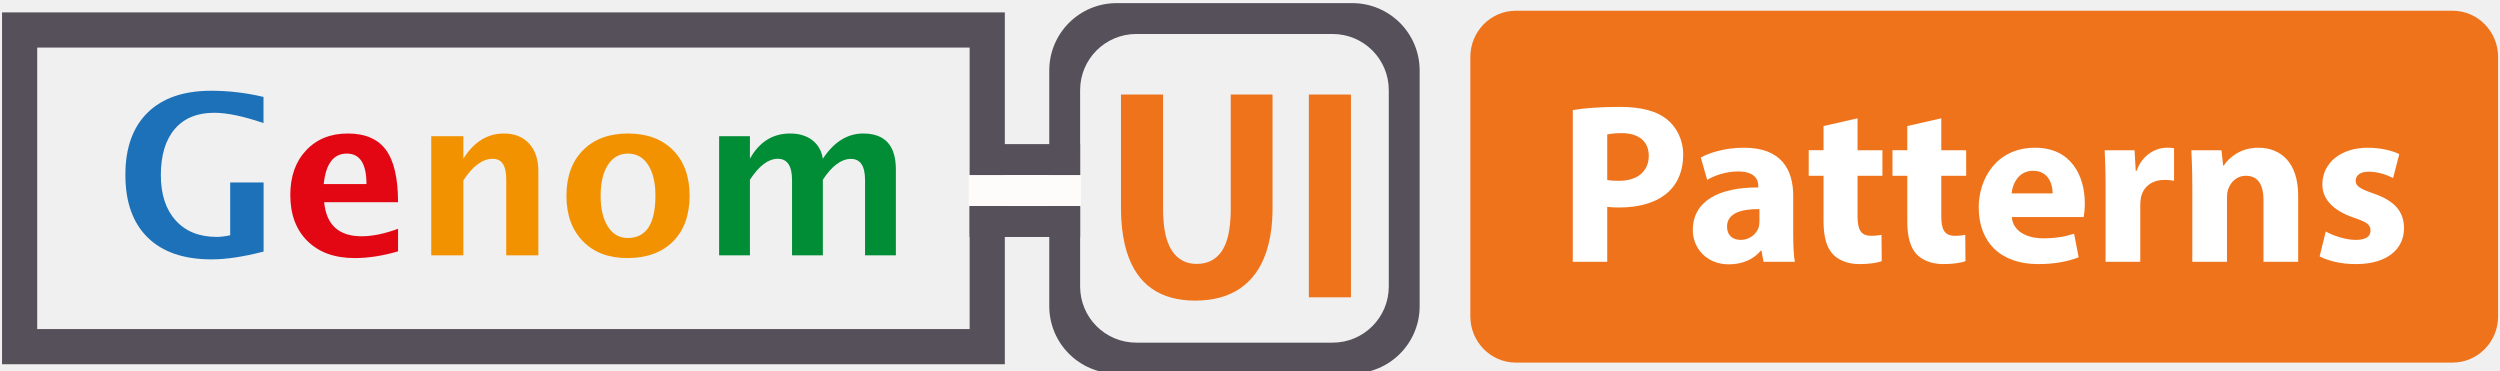
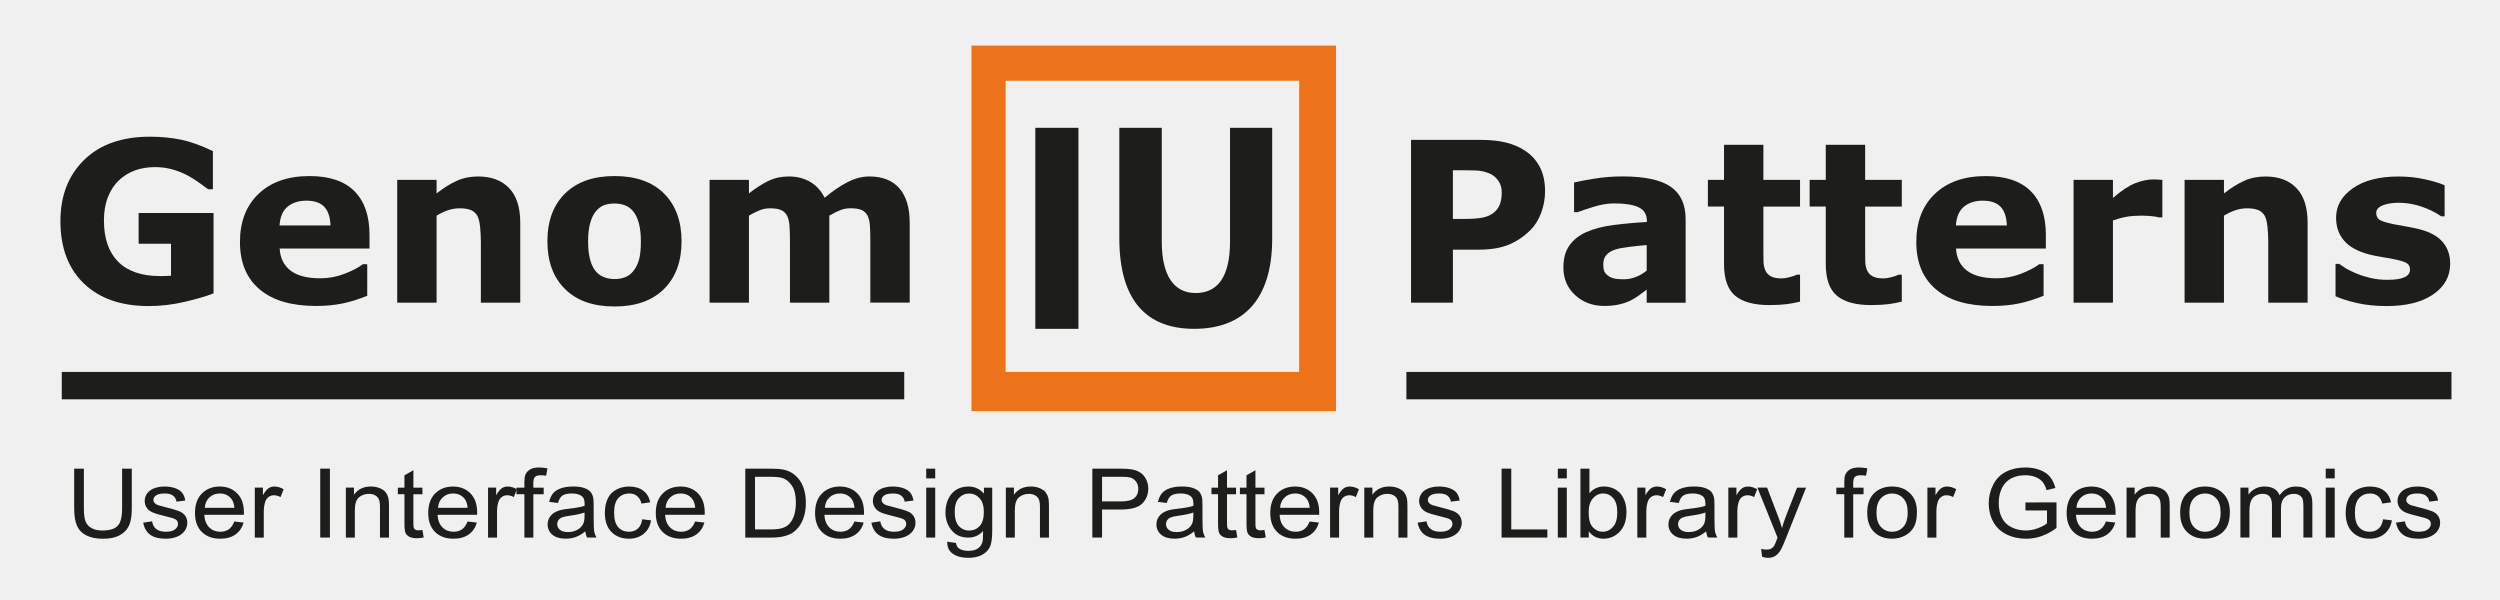
- <svg xmlns="http://www.w3.org/2000/svg" version="1.1" id="Capa_1" x="0px" y="0px" width="270px" height="40px" viewBox="0 0 270 40" enable-background="new 0 0 270 40" xml:space="preserve">
+ <svg xmlns="http://www.w3.org/2000/svg" version="1.1" id="Capa_1" x="0px" y="0px" width="171px" height="41px" viewBox="0 0 171 41" enable-background="new 0 0 171 41" xml:space="preserve">
  <g>
-     <path fill="#EE731B" d="M269.796,34.159c0,2.761-2.2,5-4.914,5H163.71c-2.714,0-4.914-2.239-4.914-5v-28c0-2.761,2.2-5,4.914-5   h101.171c2.714,0,4.914,2.239,4.914,5V34.159z" />
-     <path fill="#1D71B8" d="M28.47,27.168c-2.172,0.563-4.047,0.844-5.625,0.844c-2.992,0-5.291-0.787-6.896-2.361   s-2.408-3.83-2.408-6.768c0-2.914,0.803-5.156,2.408-6.727s3.893-2.355,6.861-2.355c1.898,0,3.781,0.223,5.648,0.668v2.824   c-2.164-0.742-3.941-1.113-5.332-1.113c-1.836,0-3.254,0.586-4.254,1.758s-1.5,2.832-1.5,4.98c0,2.078,0.535,3.709,1.605,4.893   s2.547,1.775,4.43,1.775c0.414,0,0.898-0.059,1.453-0.176v-5.707h3.609V27.168z" />
-     <path fill="#E30613" d="M42.989,27.145c-1.648,0.484-3.211,0.727-4.688,0.727c-2.148,0-3.844-0.609-5.086-1.828   s-1.863-2.883-1.863-4.992c0-1.992,0.568-3.596,1.705-4.811s2.639-1.822,4.506-1.822c1.883,0,3.258,0.594,4.125,1.781   s1.301,3.066,1.301,5.637h-7.98c0.234,2.453,1.582,3.68,4.043,3.68c1.164,0,2.477-0.27,3.938-0.809V27.145z M34.962,19.879h4.617   c0-2.195-0.707-3.293-2.121-3.293C36.02,16.586,35.188,17.684,34.962,19.879z" />
-     <path fill="#F39200" d="M46.575,27.578V14.711h3.469v2.426c1.133-1.813,2.594-2.719,4.383-2.719c1.148,0,2.055,0.363,2.719,1.09   s0.996,1.719,0.996,2.977v9.094h-3.469V19.34c0-1.461-0.484-2.191-1.453-2.191c-1.102,0-2.16,0.777-3.176,2.332v8.098H46.575z" />
-     <path fill="#F39200" d="M67.739,27.871c-2.008,0-3.604-0.607-4.787-1.822s-1.775-2.85-1.775-4.904c0-2.078,0.596-3.719,1.787-4.922   s2.811-1.805,4.857-1.805c2.055,0,3.678,0.602,4.869,1.805s1.787,2.836,1.787,4.898c0,2.109-0.598,3.762-1.793,4.957   S69.841,27.871,67.739,27.871z M67.798,25.703c1.992,0,2.988-1.527,2.988-4.582c0-1.398-0.264-2.504-0.791-3.316   s-1.252-1.219-2.174-1.219c-0.914,0-1.635,0.406-2.162,1.219s-0.791,1.926-0.791,3.34c0,1.398,0.262,2.508,0.785,3.328   S66.891,25.703,67.798,25.703z" />
-     <path fill="#008D36" d="M77.665,27.578V14.711h3.328v2.426c1.016-1.813,2.461-2.719,4.336-2.719c0.969,0,1.766,0.238,2.391,0.715   s1.008,1.145,1.148,2.004c1.203-1.813,2.656-2.719,4.359-2.719c2.352,0,3.527,1.297,3.527,3.891v9.27h-3.328v-8.133   c0-1.523-0.508-2.285-1.523-2.285c-1.039,0-2.051,0.75-3.035,2.25v8.168H85.54v-8.133c0-1.531-0.512-2.297-1.535-2.297   s-2.027,0.754-3.012,2.262v8.168H77.665z" />
-     <g>
-       <path fill="#FFFFFF" d="M169.86,11.889c1.158-0.196,2.784-0.345,5.076-0.345c2.316,0,3.967,0.443,5.076,1.331    c1.06,0.838,1.774,2.218,1.774,3.844c0,1.627-0.542,3.007-1.528,3.943c-1.281,1.207-3.179,1.749-5.396,1.749    c-0.492,0-0.937-0.024-1.281-0.073v5.938h-3.721V11.889z M173.581,19.43c0.32,0.074,0.715,0.099,1.257,0.099    c1.996,0,3.229-1.011,3.229-2.711c0-1.527-1.06-2.439-2.933-2.439c-0.764,0-1.281,0.074-1.553,0.147V19.43z" />
-       <path fill="#FFFFFF" d="M190.462,28.276l-0.222-1.207h-0.073c-0.789,0.961-2.021,1.479-3.45,1.479    c-2.439,0-3.894-1.774-3.894-3.697c0-3.129,2.81-4.632,7.072-4.607V20.07c0-0.641-0.345-1.553-2.193-1.553    c-1.232,0-2.538,0.419-3.326,0.912l-0.69-2.415c0.838-0.468,2.489-1.06,4.683-1.06c4.017,0,5.298,2.366,5.298,5.2v4.188    c0,1.158,0.049,2.268,0.173,2.933H190.462z M190.019,22.584c-1.972-0.024-3.499,0.443-3.499,1.897    c0,0.961,0.641,1.429,1.479,1.429c0.937,0,1.7-0.615,1.947-1.38c0.049-0.196,0.073-0.419,0.073-0.641V22.584z" />
-       <path fill="#FFFFFF" d="M200.615,12.776v3.45h2.687v2.76h-2.687v4.361c0,1.454,0.345,2.119,1.479,2.119    c0.469,0,0.838-0.049,1.109-0.099l0.024,2.834c-0.493,0.197-1.38,0.32-2.439,0.32c-1.208,0-2.218-0.419-2.81-1.034    c-0.689-0.715-1.035-1.873-1.035-3.573v-4.929h-1.602v-2.76h1.602v-2.612L200.615,12.776z" />
-       <path fill="#FFFFFF" d="M209.659,12.776v3.45h2.687v2.76h-2.687v4.361c0,1.454,0.345,2.119,1.479,2.119    c0.469,0,0.838-0.049,1.109-0.099l0.024,2.834c-0.493,0.197-1.38,0.32-2.439,0.32c-1.208,0-2.218-0.419-2.81-1.034    c-0.69-0.715-1.035-1.873-1.035-3.573v-4.929h-1.602v-2.76h1.602v-2.612L209.659,12.776z" />
-       <path fill="#FFFFFF" d="M217.275,23.446c0.123,1.553,1.65,2.292,3.4,2.292c1.281,0,2.316-0.173,3.327-0.493l0.492,2.538    c-1.231,0.493-2.735,0.739-4.361,0.739c-4.091,0-6.432-2.365-6.432-6.136c0-3.056,1.897-6.432,6.087-6.432    c3.894,0,5.372,3.031,5.372,6.013c0,0.641-0.074,1.208-0.123,1.479H217.275z M221.687,20.884c0-0.912-0.395-2.439-2.119-2.439    c-1.577,0-2.219,1.429-2.317,2.439H221.687z" />
-       <path fill="#FFFFFF" d="M227.403,20.193c0-1.774-0.049-2.933-0.099-3.967h3.229l0.123,2.218h0.099    c0.616-1.75,2.095-2.489,3.253-2.489c0.345,0,0.518,0,0.789,0.05v3.523c-0.271-0.049-0.592-0.099-1.011-0.099    c-1.38,0-2.316,0.739-2.563,1.897c-0.05,0.246-0.074,0.542-0.074,0.838v6.111h-3.746V20.193z" />
-       <path fill="#FFFFFF" d="M236.768,20.07c0-1.503-0.049-2.784-0.099-3.844h3.253l0.173,1.65h0.074    c0.492-0.764,1.725-1.922,3.721-1.922c2.464,0,4.313,1.627,4.313,5.175v7.146h-3.746v-6.678c0-1.553-0.542-2.612-1.897-2.612    c-1.034,0-1.65,0.715-1.897,1.404c-0.099,0.222-0.147,0.592-0.147,0.937v6.949h-3.746V20.07z" />
-       <path fill="#FFFFFF" d="M251.185,24.999c0.69,0.419,2.119,0.911,3.229,0.911c1.134,0,1.602-0.394,1.602-1.01    s-0.37-0.912-1.774-1.38c-2.489-0.838-3.45-2.193-3.425-3.622c0-2.243,1.922-3.943,4.903-3.943c1.405,0,2.662,0.32,3.401,0.69    l-0.666,2.587c-0.542-0.296-1.577-0.689-2.612-0.689c-0.911,0-1.429,0.369-1.429,0.985c0,0.566,0.468,0.862,1.946,1.38    c2.292,0.789,3.253,1.947,3.277,3.721c0,2.243-1.773,3.894-5.224,3.894c-1.577,0-2.982-0.345-3.894-0.838L251.185,24.999z" />
-     </g>
-     <g>
-       <path fill="#EE731B" d="M132.92,10.21v4.944v3.455v4.207c0,0.319-0.022,0.602-0.04,0.893c-0.092,1.514-0.411,2.669-0.957,3.455    c-0.623,0.896-1.525,1.338-2.686,1.338c-1.116,0-1.991-0.456-2.606-1.338c-0.554-0.795-0.883-1.954-0.978-3.455    c-0.018-0.291-0.041-0.576-0.041-0.893v-4.207v-3.455V10.21h-4.546v4.944v3.455v3.818c0,0.443,0.012,0.87,0.036,1.282    c0.075,1.31,0.275,2.454,0.58,3.455c1.112,3.645,3.694,5.302,7.405,5.302c3.826,0,6.516-1.73,7.687-5.302    c0.33-1.007,0.546-2.152,0.625-3.455c0.024-0.392,0.036-0.798,0.036-1.217v-3.883v-3.455V10.21H132.92z" />
-       <polygon fill="#EE731B" points="141.357,10.21 141.357,15.154 141.357,18.609 141.357,23.709 141.357,27.164 141.357,32.108     145.902,32.108 145.902,27.164 145.902,23.709 145.902,18.609 145.902,15.154 145.902,10.21   " />
-     </g>
-     <path fill="#55505A" d="M146.049,0.338h-25.455c-4.017,0-7.273,3.256-7.273,7.273v25.455c0,4.017,3.256,7.273,7.273,7.273h25.455   c4.017,0,7.273-3.256,7.273-7.273V7.611C153.321,3.594,150.065,0.338,146.049,0.338z M149.988,30.944   c0,3.347-2.713,6.061-6.061,6.061h-21.212c-3.347,0-6.061-2.713-6.061-6.061V9.732c0-3.347,2.713-6.061,6.061-6.061h21.212   c3.347,0,6.061,2.713,6.061,6.061V30.944z" />
-     <path fill="#55505A" d="M0.22,1.338v38h108.3v-38H0.22z M104.72,35.538H4.02v-30.4h100.7V35.538z" />
-     <rect x="104.821" y="15.563" fill="#55505A" width="11.835" height="3.343" />
-     <rect x="104.719" y="22.25" fill="#55505A" width="11.938" height="3.343" />
-     <rect x="104.613" y="18.906" fill="#FDFCFB" width="12.131" height="3.343" />
+     <path fill="#1D1D1B" d="M14.607,20.067c-0.497,0.194-1.156,0.388-1.977,0.58c-0.821,0.192-1.639,0.288-2.454,0.288   c-1.89,0-3.369-0.515-4.439-1.544c-1.069-1.03-1.604-2.452-1.604-4.267c0-1.73,0.539-3.125,1.619-4.184   c1.079-1.06,2.583-1.59,4.513-1.59c0.731,0,1.427,0.066,2.089,0.199c0.661,0.132,1.397,0.395,2.208,0.789v2.61h-0.321   c-0.139-0.105-0.343-0.253-0.612-0.445c-0.269-0.192-0.527-0.355-0.776-0.49c-0.289-0.16-0.626-0.296-1.011-0.411   c-0.386-0.115-0.794-0.172-1.227-0.172c-0.507,0-0.967,0.075-1.38,0.224c-0.413,0.15-0.783,0.379-1.112,0.688   c-0.313,0.299-0.561,0.679-0.742,1.141c-0.182,0.461-0.272,0.993-0.272,1.596c0,1.231,0.326,2.174,0.977,2.827   c0.651,0.653,1.614,0.98,2.887,0.98c0.109,0,0.23-0.003,0.362-0.007c0.132-0.005,0.252-0.012,0.362-0.022v-2.184H9.482V14.57h5.125   V20.067z" />
+     <path fill="#1D1D1B" d="M25.275,17.001h-6.147c0.04,0.658,0.29,1.162,0.75,1.511c0.46,0.349,1.138,0.524,2.033,0.524   c0.567,0,1.116-0.102,1.649-0.307c0.532-0.205,0.952-0.424,1.261-0.658h0.298v2.161c-0.607,0.244-1.179,0.422-1.716,0.531   c-0.537,0.109-1.132,0.165-1.783,0.165c-1.681,0-2.969-0.379-3.864-1.137c-0.895-0.758-1.343-1.837-1.343-3.238   c0-1.386,0.424-2.484,1.272-3.294c0.848-0.81,2.01-1.216,3.487-1.216c1.362,0,2.387,0.345,3.073,1.036   c0.686,0.69,1.029,1.683,1.029,2.98V17.001z M22.604,15.423c-0.015-0.564-0.154-0.987-0.418-1.271   c-0.264-0.284-0.674-0.426-1.231-0.426c-0.517,0-0.943,0.135-1.276,0.404c-0.333,0.269-0.52,0.7-0.559,1.294H22.604z" />
+     <path fill="#1D1D1B" d="M35.584,20.703h-2.693v-4.166c0-0.339-0.018-0.676-0.052-1.014c-0.035-0.336-0.095-0.584-0.179-0.744   c-0.1-0.184-0.245-0.319-0.436-0.404c-0.192-0.085-0.459-0.127-0.802-0.127c-0.244,0-0.491,0.04-0.742,0.12   c-0.251,0.08-0.524,0.207-0.817,0.381v5.953H27.17v-8.399h2.693v0.927c0.477-0.374,0.935-0.661,1.375-0.86   c0.439-0.199,0.927-0.299,1.464-0.299c0.904,0,1.61,0.264,2.12,0.793c0.509,0.528,0.764,1.319,0.764,2.371V20.703z" />
+     <path fill="#1D1D1B" d="M46.618,16.507c0,1.381-0.402,2.469-1.205,3.264c-0.803,0.795-1.931,1.193-3.383,1.193   c-1.452,0-2.58-0.398-3.383-1.193c-0.803-0.795-1.205-1.883-1.205-3.264c0-1.391,0.404-2.483,1.212-3.276   c0.808-0.793,1.933-1.189,3.376-1.189c1.462,0,2.592,0.399,3.391,1.197C46.218,14.037,46.618,15.126,46.618,16.507z M43.313,18.549   c0.174-0.214,0.305-0.473,0.392-0.774c0.087-0.302,0.131-0.719,0.131-1.253c0-0.494-0.045-0.908-0.134-1.241   c-0.09-0.334-0.214-0.601-0.373-0.8c-0.159-0.205-0.351-0.349-0.574-0.434c-0.224-0.085-0.465-0.127-0.724-0.127   c-0.259,0-0.489,0.035-0.69,0.105s-0.394,0.209-0.578,0.419c-0.164,0.194-0.295,0.461-0.392,0.8   c-0.097,0.339-0.145,0.766-0.145,1.279c0,0.459,0.042,0.856,0.127,1.193c0.084,0.336,0.209,0.606,0.373,0.811   c0.159,0.194,0.349,0.337,0.571,0.426c0.221,0.09,0.474,0.135,0.757,0.135c0.243,0,0.476-0.041,0.697-0.124   C42.971,18.882,43.159,18.743,43.313,18.549z" />
+     <path fill="#1D1D1B" d="M56.726,14.75v5.953h-2.693v-4.196c0-0.409-0.01-0.757-0.03-1.044c-0.02-0.286-0.075-0.519-0.164-0.699   c-0.09-0.179-0.225-0.31-0.407-0.393c-0.182-0.082-0.436-0.123-0.765-0.123c-0.264,0-0.52,0.054-0.768,0.161   c-0.249,0.107-0.473,0.22-0.671,0.34v5.953h-2.693v-8.399h2.693v0.927c0.462-0.364,0.904-0.648,1.326-0.853   c0.422-0.205,0.889-0.307,1.401-0.307c0.551,0,1.038,0.124,1.46,0.37c0.422,0.247,0.752,0.61,0.991,1.088   c0.536-0.453,1.058-0.81,1.564-1.069c0.507-0.259,1.003-0.389,1.49-0.389c0.904,0,1.59,0.272,2.06,0.815   c0.469,0.543,0.704,1.326,0.704,2.348v5.467h-2.693v-4.196c0-0.414-0.009-0.763-0.026-1.047c-0.018-0.284-0.071-0.516-0.16-0.696   c-0.085-0.179-0.219-0.31-0.403-0.393c-0.184-0.082-0.443-0.123-0.776-0.123c-0.224,0-0.443,0.039-0.656,0.116   C57.295,14.442,57.034,14.57,56.726,14.75z" />
  </g>
+   <g>
+     <path fill="#1D1D1B" d="M105.682,13.082c0,0.499-0.087,0.986-0.261,1.462c-0.174,0.476-0.422,0.876-0.746,1.2   c-0.443,0.439-0.936,0.77-1.481,0.995c-0.544,0.224-1.222,0.337-2.032,0.337h-1.783v3.627h-2.865V9.567h4.715   c0.706,0,1.302,0.061,1.786,0.183c0.486,0.122,0.914,0.306,1.287,0.55c0.448,0.294,0.789,0.671,1.025,1.129   C105.564,11.888,105.682,12.439,105.682,13.082z M102.72,13.146c0-0.313-0.085-0.583-0.254-0.809   c-0.169-0.226-0.366-0.384-0.589-0.474c-0.298-0.12-0.589-0.186-0.873-0.198s-0.662-0.019-1.134-0.019h-0.492v3.328h0.821   c0.487,0,0.889-0.03,1.205-0.089c0.316-0.06,0.581-0.179,0.794-0.358c0.184-0.159,0.317-0.349,0.399-0.571   C102.68,13.735,102.72,13.465,102.72,13.146z" />
+     <path fill="#1D1D1B" d="M112.634,19.813c-0.144,0.109-0.323,0.242-0.537,0.396c-0.214,0.154-0.415,0.277-0.604,0.366   c-0.264,0.12-0.537,0.208-0.821,0.266c-0.283,0.057-0.594,0.086-0.932,0.086c-0.795,0-1.462-0.247-1.999-0.74   s-0.806-1.125-0.806-1.892c0-0.613,0.137-1.114,0.41-1.503s0.661-0.696,1.164-0.92c0.497-0.224,1.114-0.384,1.85-0.479   c0.736-0.095,1.499-0.165,2.29-0.209v-0.045c0-0.464-0.189-0.784-0.567-0.961c-0.378-0.177-0.935-0.265-1.671-0.265   c-0.443,0-0.915,0.079-1.417,0.236s-0.863,0.278-1.082,0.363h-0.246v-2.027c0.283-0.075,0.745-0.163,1.383-0.265   c0.64-0.102,1.28-0.153,1.921-0.153c1.527,0,2.629,0.236,3.309,0.707c0.678,0.471,1.018,1.211,1.018,2.217v5.714h-2.663V19.813z    M112.634,18.506v-1.745c-0.363,0.03-0.756,0.071-1.179,0.123c-0.423,0.052-0.743,0.113-0.962,0.183   c-0.269,0.085-0.474,0.208-0.615,0.369c-0.142,0.161-0.213,0.374-0.213,0.637c0,0.174,0.015,0.315,0.045,0.425   c0.03,0.109,0.104,0.213,0.224,0.313c0.115,0.1,0.251,0.173,0.41,0.22c0.159,0.047,0.408,0.071,0.746,0.071   c0.269,0,0.54-0.054,0.817-0.164C112.183,18.829,112.426,18.685,112.634,18.506z" />
+     <path fill="#1D1D1B" d="M123.123,20.629c-0.288,0.075-0.594,0.133-0.918,0.175c-0.323,0.042-0.719,0.063-1.186,0.063   c-1.044,0-1.822-0.212-2.332-0.636c-0.509-0.424-0.764-1.149-0.764-2.176v-3.926h-1.104v-1.825h1.104V9.904h2.693v2.401h2.507   v1.825h-2.507v2.981c0,0.295,0.003,0.552,0.007,0.772c0.005,0.22,0.045,0.417,0.119,0.592c0.07,0.175,0.193,0.313,0.368,0.415   c0.176,0.103,0.433,0.154,0.77,0.154c0.139,0,0.321-0.03,0.547-0.09c0.226-0.06,0.383-0.115,0.473-0.165h0.223V20.629z" />
+     <path fill="#1D1D1B" d="M130.083,20.629c-0.288,0.075-0.594,0.133-0.918,0.175c-0.323,0.042-0.719,0.063-1.186,0.063   c-1.044,0-1.822-0.212-2.332-0.636c-0.509-0.424-0.764-1.149-0.764-2.176v-3.926h-1.104v-1.825h1.104V9.904h2.693v2.401h2.507   v1.825h-2.507v2.981c0,0.295,0.003,0.552,0.007,0.772c0.005,0.22,0.045,0.417,0.119,0.592c0.07,0.175,0.193,0.313,0.368,0.415   c0.176,0.103,0.433,0.154,0.77,0.154c0.139,0,0.321-0.03,0.547-0.09c0.226-0.06,0.383-0.115,0.473-0.165h0.223V20.629z" />
+     <path fill="#1D1D1B" d="M139.938,17.001h-6.147c0.04,0.658,0.29,1.162,0.75,1.511c0.46,0.349,1.137,0.524,2.032,0.524   c0.567,0,1.116-0.102,1.649-0.307s0.952-0.424,1.261-0.658h0.298v2.161c-0.607,0.244-1.179,0.422-1.716,0.531   c-0.537,0.109-1.131,0.165-1.783,0.165c-1.681,0-2.969-0.379-3.864-1.137s-1.343-1.837-1.343-3.238   c0-1.386,0.424-2.484,1.272-3.294c0.848-0.81,2.01-1.215,3.487-1.215c1.362,0,2.387,0.345,3.073,1.036   c0.686,0.691,1.029,1.684,1.029,2.98V17.001z M137.267,15.423c-0.015-0.563-0.154-0.987-0.418-1.271s-0.674-0.426-1.231-0.426   c-0.517,0-0.943,0.135-1.276,0.404c-0.333,0.269-0.519,0.701-0.559,1.294H137.267z" />
+     <path fill="#1D1D1B" d="M147.905,14.87h-0.238c-0.115-0.04-0.298-0.07-0.551-0.09c-0.254-0.02-0.465-0.03-0.633-0.03   c-0.382,0-0.72,0.025-1.013,0.075c-0.293,0.05-0.608,0.135-0.945,0.254v5.624h-2.693v-8.399h2.693v1.234   c0.591-0.509,1.104-0.846,1.541-1.013c0.437-0.167,0.838-0.251,1.206-0.251c0.094,0,0.201,0.003,0.32,0.007   c0.119,0.005,0.223,0.013,0.313,0.022V14.87z" />
+     <path fill="#1D1D1B" d="M157.841,20.703h-2.693v-4.166c0-0.339-0.018-0.677-0.052-1.013c-0.035-0.337-0.094-0.584-0.179-0.744   c-0.1-0.184-0.245-0.319-0.437-0.404c-0.191-0.085-0.458-0.127-0.802-0.127c-0.243,0-0.491,0.04-0.742,0.12   c-0.252,0.08-0.524,0.207-0.817,0.381v5.953h-2.693v-8.399h2.693v0.927c0.477-0.374,0.935-0.661,1.375-0.86   c0.439-0.199,0.928-0.299,1.463-0.299c0.904,0,1.611,0.264,2.12,0.793c0.509,0.529,0.764,1.319,0.764,2.371V20.703z" />
+     <path fill="#1D1D1B" d="M167.591,18.041c0,0.868-0.388,1.566-1.164,2.098c-0.776,0.53-1.838,0.796-3.185,0.796   c-0.746,0-1.422-0.07-2.029-0.209c-0.607-0.139-1.094-0.294-1.462-0.464v-2.214h0.246c0.134,0.095,0.29,0.198,0.467,0.311   c0.176,0.111,0.426,0.233,0.749,0.362c0.279,0.115,0.594,0.213,0.947,0.296c0.353,0.082,0.731,0.123,1.134,0.123   c0.527,0,0.918-0.058,1.171-0.176c0.254-0.117,0.38-0.29,0.38-0.519c0-0.205-0.075-0.353-0.224-0.445   c-0.149-0.092-0.433-0.181-0.85-0.266c-0.199-0.045-0.469-0.094-0.81-0.145c-0.34-0.053-0.65-0.116-0.928-0.191   c-0.761-0.199-1.325-0.51-1.693-0.931c-0.368-0.421-0.552-0.946-0.552-1.574c0-0.808,0.382-1.479,1.145-2.016   c0.764-0.536,1.807-0.804,3.13-0.804c0.627,0,1.227,0.064,1.802,0.191c0.574,0.127,1.023,0.263,1.346,0.408v2.124h-0.231   c-0.398-0.274-0.852-0.497-1.362-0.669c-0.509-0.172-1.025-0.258-1.548-0.258c-0.433,0-0.797,0.06-1.093,0.179   c-0.296,0.12-0.444,0.289-0.444,0.509c0,0.2,0.067,0.352,0.201,0.456c0.134,0.105,0.45,0.209,0.947,0.314   c0.273,0.055,0.568,0.108,0.884,0.161c0.315,0.052,0.633,0.119,0.951,0.198c0.706,0.185,1.228,0.475,1.567,0.871   S167.591,17.448,167.591,18.041z" />
+   </g>
+   <path fill="#1D1D1B" d="M79.465,8.742v7.788c0,2.329,0.835,3.513,2.315,3.513c1.518,0,2.353-1.124,2.353-3.513V8.742h2.884v7.588  c0,4.175-1.992,6.162-5.332,6.162c-3.225,0-5.123-1.887-5.123-6.203V8.742H79.465z" />
+   <path fill="#1D1D1B" d="M73.766,8.742v13.75h-2.95V8.742H73.766z" />
+   <path fill="#ED731A" d="M66.448,3.117v25h24.937v-25H66.448z M88.861,25.439H68.786V5.523h20.076V25.439z" />
+   <rect x="4.225" y="25.439" fill="#1D1D1B" width="57.625" height="1.875" />
+   <rect x="96.197" y="25.439" fill="#1D1D1B" width="71.484" height="1.875" />
+   <g>
+     <path fill="#1D1D1B" d="M8.352,32.056h0.663v2.723c0,0.474-0.057,0.85-0.171,1.129c-0.114,0.279-0.32,0.505-0.617,0.68   C7.93,36.763,7.539,36.85,7.056,36.85c-0.47,0-0.854-0.076-1.152-0.228c-0.299-0.153-0.512-0.373-0.639-0.661   s-0.191-0.682-0.191-1.182v-2.723h0.663v2.72c0,0.41,0.04,0.711,0.121,0.905s0.22,0.344,0.417,0.449s0.438,0.157,0.723,0.157   c0.488,0,0.835-0.104,1.043-0.312c0.207-0.208,0.311-0.608,0.311-1.199V32.056z" />
+     <path fill="#1D1D1B" d="M9.795,35.75l0.609-0.09c0.034,0.229,0.129,0.405,0.285,0.527c0.156,0.123,0.374,0.184,0.655,0.184   c0.283,0,0.492-0.054,0.629-0.162c0.137-0.109,0.205-0.236,0.205-0.381c0-0.131-0.06-0.233-0.181-0.308   c-0.085-0.052-0.294-0.117-0.629-0.197c-0.451-0.107-0.764-0.2-0.938-0.278c-0.175-0.079-0.307-0.187-0.397-0.325   c-0.09-0.139-0.135-0.291-0.135-0.458c0-0.152,0.037-0.293,0.111-0.423c0.074-0.129,0.175-0.237,0.302-0.323   c0.096-0.067,0.226-0.123,0.392-0.169c0.165-0.046,0.342-0.069,0.532-0.069c0.285,0,0.535,0.038,0.75,0.115   c0.215,0.078,0.374,0.182,0.477,0.314s0.173,0.308,0.212,0.529l-0.602,0.077c-0.027-0.176-0.107-0.313-0.237-0.411   c-0.131-0.099-0.316-0.148-0.556-0.148c-0.283,0-0.484,0.044-0.605,0.132c-0.121,0.088-0.181,0.19-0.181,0.308   c0,0.075,0.025,0.143,0.075,0.203c0.05,0.062,0.129,0.114,0.236,0.154c0.062,0.021,0.243,0.071,0.544,0.148   c0.435,0.109,0.739,0.199,0.911,0.269s0.307,0.171,0.405,0.304s0.147,0.298,0.147,0.495c0,0.193-0.06,0.375-0.179,0.545   c-0.12,0.171-0.292,0.302-0.518,0.396c-0.226,0.093-0.481,0.14-0.766,0.14c-0.471,0-0.831-0.092-1.078-0.276   S9.863,36.113,9.795,35.75z" />
+     <path fill="#1D1D1B" d="M16.027,35.67l0.636,0.074c-0.1,0.35-0.286,0.621-0.557,0.814c-0.271,0.193-0.618,0.289-1.039,0.289   c-0.531,0-0.952-0.154-1.263-0.461c-0.311-0.307-0.467-0.739-0.467-1.294c0-0.574,0.157-1.021,0.472-1.337   c0.315-0.317,0.722-0.476,1.224-0.476c0.486,0,0.882,0.156,1.19,0.466c0.308,0.311,0.461,0.748,0.461,1.312   c0,0.034-0.001,0.086-0.003,0.154h-2.708c0.023,0.375,0.135,0.662,0.338,0.862c0.203,0.199,0.456,0.299,0.759,0.299   c0.226,0,0.418-0.056,0.578-0.167C15.807,36.092,15.933,35.914,16.027,35.67z M14.006,34.734h2.027   c-0.027-0.287-0.105-0.502-0.233-0.646c-0.196-0.223-0.45-0.334-0.762-0.334c-0.283,0-0.52,0.089-0.713,0.267   C14.133,34.198,14.027,34.436,14.006,34.734z" />
+     <path fill="#1D1D1B" d="M17.428,36.769v-3.415h0.554v0.518c0.141-0.242,0.272-0.402,0.391-0.479   c0.12-0.077,0.251-0.115,0.395-0.115c0.208,0,0.418,0.062,0.632,0.186l-0.212,0.537c-0.15-0.084-0.301-0.125-0.451-0.125   c-0.135,0-0.255,0.038-0.362,0.114c-0.107,0.076-0.183,0.181-0.229,0.317c-0.068,0.206-0.103,0.431-0.103,0.675v1.788H17.428z" />
+     <path fill="#1D1D1B" d="M21.903,36.769v-4.714h0.663v4.714H21.903z" />
+     <path fill="#1D1D1B" d="M23.657,36.769v-3.415h0.554v0.486c0.267-0.375,0.652-0.563,1.155-0.563c0.219,0,0.42,0.037,0.603,0.111   c0.183,0.074,0.321,0.171,0.412,0.291c0.091,0.12,0.155,0.263,0.192,0.428c0.023,0.107,0.034,0.295,0.034,0.563v2.1h-0.616v-2.077   c0-0.236-0.024-0.412-0.072-0.529c-0.048-0.117-0.133-0.21-0.255-0.28c-0.122-0.07-0.265-0.104-0.429-0.104   c-0.262,0-0.489,0.078-0.679,0.234c-0.19,0.157-0.285,0.453-0.285,0.891v1.865H23.657z" />
+     <path fill="#1D1D1B" d="M28.894,36.252l0.089,0.511c-0.173,0.035-0.328,0.052-0.465,0.052c-0.223,0-0.396-0.034-0.519-0.1   c-0.123-0.066-0.21-0.154-0.26-0.262c-0.05-0.108-0.075-0.336-0.075-0.683v-1.965h-0.451v-0.45h0.451v-0.845l0.612-0.347v1.193   h0.619v0.45h-0.619v1.996c0,0.165,0.011,0.272,0.033,0.319c0.021,0.047,0.057,0.085,0.106,0.112   c0.049,0.028,0.119,0.042,0.21,0.042C28.692,36.274,28.782,36.266,28.894,36.252z" />
+     <path fill="#1D1D1B" d="M31.981,35.67l0.636,0.074c-0.1,0.35-0.286,0.621-0.557,0.814c-0.271,0.193-0.618,0.289-1.039,0.289   c-0.531,0-0.952-0.154-1.263-0.461c-0.311-0.307-0.467-0.739-0.467-1.294c0-0.574,0.157-1.021,0.472-1.337   c0.315-0.317,0.722-0.476,1.224-0.476c0.486,0,0.882,0.156,1.19,0.466c0.308,0.311,0.461,0.748,0.461,1.312   c0,0.034-0.001,0.086-0.003,0.154h-2.708c0.023,0.375,0.135,0.662,0.338,0.862c0.203,0.199,0.456,0.299,0.759,0.299   c0.226,0,0.418-0.056,0.578-0.167C31.761,36.092,31.888,35.914,31.981,35.67z M29.961,34.734h2.027   c-0.027-0.287-0.105-0.502-0.233-0.646c-0.196-0.223-0.45-0.334-0.762-0.334c-0.283,0-0.52,0.089-0.713,0.267   C30.088,34.198,29.981,34.436,29.961,34.734z" />
+     <path fill="#1D1D1B" d="M33.383,36.769v-3.415h0.554v0.518c0.141-0.242,0.272-0.402,0.391-0.479   c0.12-0.077,0.251-0.115,0.395-0.115c0.208,0,0.418,0.062,0.632,0.186l-0.212,0.537c-0.15-0.084-0.301-0.125-0.451-0.125   c-0.135,0-0.255,0.038-0.362,0.114c-0.107,0.076-0.183,0.181-0.229,0.317c-0.068,0.206-0.103,0.431-0.103,0.675v1.788H33.383z" />
+     <path fill="#1D1D1B" d="M35.868,36.769v-2.964h-0.544v-0.45h0.544v-0.363c0-0.229,0.022-0.4,0.065-0.511   c0.059-0.15,0.164-0.272,0.313-0.365c0.149-0.093,0.358-0.14,0.627-0.14c0.173,0,0.365,0.02,0.574,0.058l-0.092,0.505   c-0.128-0.021-0.248-0.032-0.363-0.032c-0.187,0-0.319,0.038-0.396,0.113s-0.116,0.215-0.116,0.421v0.315h0.708v0.45H36.48v2.964   H35.868z" />
+     <path fill="#1D1D1B" d="M40.035,36.348c-0.228,0.182-0.447,0.311-0.658,0.386s-0.437,0.112-0.679,0.112   c-0.399,0-0.705-0.092-0.919-0.275s-0.321-0.417-0.321-0.703c0-0.167,0.04-0.32,0.121-0.458c0.081-0.138,0.187-0.249,0.318-0.333   c0.131-0.084,0.279-0.147,0.443-0.19c0.121-0.03,0.303-0.059,0.547-0.087c0.497-0.056,0.863-0.122,1.097-0.2   c0.002-0.079,0.003-0.129,0.003-0.151c0-0.236-0.058-0.402-0.174-0.499c-0.157-0.131-0.391-0.196-0.701-0.196   c-0.29,0-0.503,0.048-0.641,0.143c-0.138,0.096-0.24,0.264-0.306,0.507l-0.602-0.077c0.055-0.242,0.145-0.438,0.27-0.587   s0.306-0.264,0.544-0.344c0.237-0.08,0.512-0.12,0.824-0.12c0.31,0,0.562,0.034,0.756,0.103c0.193,0.069,0.336,0.155,0.427,0.259   c0.091,0.104,0.155,0.236,0.191,0.394c0.02,0.098,0.031,0.276,0.031,0.533v0.772c0,0.538,0.013,0.878,0.039,1.021   c0.026,0.143,0.078,0.28,0.155,0.41h-0.642C40.094,36.649,40.053,36.509,40.035,36.348z M39.984,35.055   c-0.223,0.086-0.558,0.159-1.005,0.219c-0.253,0.035-0.432,0.073-0.537,0.116c-0.105,0.043-0.186,0.106-0.243,0.188   c-0.057,0.082-0.085,0.175-0.085,0.275c0,0.154,0.062,0.283,0.186,0.386c0.124,0.103,0.306,0.154,0.545,0.154   c0.237,0,0.448-0.049,0.632-0.146s0.32-0.231,0.407-0.4c0.066-0.131,0.099-0.323,0.099-0.579V35.055z" />
+     <path fill="#1D1D1B" d="M43.929,35.519l0.605,0.074c-0.066,0.392-0.235,0.699-0.508,0.921c-0.272,0.222-0.607,0.333-1.003,0.333   c-0.497,0-0.896-0.153-1.198-0.458c-0.302-0.306-0.453-0.743-0.453-1.313c0-0.369,0.065-0.692,0.195-0.968   c0.13-0.276,0.327-0.484,0.593-0.622c0.266-0.139,0.555-0.208,0.867-0.208c0.394,0,0.717,0.094,0.967,0.281   c0.251,0.187,0.411,0.454,0.482,0.799l-0.598,0.087c-0.057-0.229-0.158-0.402-0.302-0.518s-0.32-0.173-0.525-0.173   c-0.31,0-0.562,0.104-0.755,0.313c-0.194,0.209-0.291,0.54-0.291,0.992c0,0.459,0.093,0.792,0.28,1   c0.187,0.208,0.431,0.312,0.732,0.312c0.242,0,0.443-0.07,0.605-0.209C43.783,36.022,43.885,35.808,43.929,35.519z" />
+     <path fill="#1D1D1B" d="M47.546,35.67l0.636,0.074c-0.1,0.35-0.286,0.621-0.557,0.814c-0.271,0.193-0.618,0.289-1.039,0.289   c-0.531,0-0.952-0.154-1.263-0.461c-0.311-0.307-0.467-0.739-0.467-1.294c0-0.574,0.157-1.021,0.472-1.337   c0.315-0.317,0.722-0.476,1.224-0.476c0.486,0,0.882,0.156,1.19,0.466c0.308,0.311,0.461,0.748,0.461,1.312   c0,0.034-0.001,0.086-0.003,0.154h-2.708c0.023,0.375,0.135,0.662,0.338,0.862c0.203,0.199,0.456,0.299,0.759,0.299   c0.226,0,0.418-0.056,0.578-0.167C47.326,36.092,47.452,35.914,47.546,35.67z M45.526,34.734h2.027   c-0.027-0.287-0.105-0.502-0.233-0.646c-0.196-0.223-0.45-0.334-0.762-0.334c-0.283,0-0.52,0.089-0.713,0.267   C45.652,34.198,45.546,34.436,45.526,34.734z" />
+     <path fill="#1D1D1B" d="M50.978,36.769v-4.714h1.726c0.39,0,0.687,0.023,0.892,0.068c0.287,0.062,0.532,0.175,0.735,0.338   c0.264,0.21,0.462,0.479,0.593,0.805c0.131,0.327,0.197,0.701,0.197,1.121c0,0.358-0.045,0.676-0.133,0.952   s-0.203,0.505-0.342,0.686c-0.139,0.181-0.291,0.324-0.457,0.428c-0.165,0.104-0.365,0.183-0.598,0.236   c-0.234,0.054-0.502,0.081-0.805,0.081H50.978z M51.641,36.213h1.07c0.331,0,0.59-0.029,0.778-0.087   c0.188-0.057,0.338-0.139,0.45-0.244c0.157-0.148,0.28-0.347,0.367-0.596c0.088-0.25,0.132-0.552,0.132-0.908   c0-0.493-0.086-0.872-0.258-1.137c-0.172-0.264-0.381-0.442-0.627-0.532c-0.178-0.064-0.464-0.096-0.858-0.096h-1.053V36.213z" />
+     <path fill="#1D1D1B" d="M58.441,35.67l0.636,0.074c-0.1,0.35-0.286,0.621-0.557,0.814c-0.271,0.193-0.618,0.289-1.039,0.289   c-0.531,0-0.952-0.154-1.263-0.461c-0.311-0.307-0.467-0.739-0.467-1.294c0-0.574,0.157-1.021,0.472-1.337   c0.315-0.317,0.722-0.476,1.224-0.476c0.486,0,0.882,0.156,1.19,0.466c0.308,0.311,0.461,0.748,0.461,1.312   c0,0.034-0.001,0.086-0.003,0.154h-2.708c0.023,0.375,0.135,0.662,0.338,0.862c0.203,0.199,0.456,0.299,0.759,0.299   c0.226,0,0.418-0.056,0.578-0.167C58.221,36.092,58.347,35.914,58.441,35.67z M56.42,34.734h2.027   c-0.027-0.287-0.105-0.502-0.233-0.646c-0.196-0.223-0.45-0.334-0.762-0.334c-0.283,0-0.52,0.089-0.713,0.267   C56.547,34.198,56.441,34.436,56.42,34.734z" />
+     <path fill="#1D1D1B" d="M59.603,35.75l0.609-0.09c0.034,0.229,0.129,0.405,0.285,0.527c0.156,0.123,0.374,0.184,0.655,0.184   c0.283,0,0.492-0.054,0.629-0.162c0.137-0.109,0.205-0.236,0.205-0.381c0-0.131-0.06-0.233-0.181-0.308   c-0.085-0.052-0.294-0.117-0.629-0.197c-0.451-0.107-0.764-0.2-0.938-0.278c-0.175-0.079-0.307-0.187-0.397-0.325   c-0.09-0.139-0.135-0.291-0.135-0.458c0-0.152,0.037-0.293,0.111-0.423c0.074-0.129,0.175-0.237,0.302-0.323   c0.096-0.067,0.226-0.123,0.392-0.169c0.165-0.046,0.342-0.069,0.532-0.069c0.285,0,0.535,0.038,0.75,0.115   c0.215,0.078,0.374,0.182,0.477,0.314s0.173,0.308,0.212,0.529l-0.602,0.077c-0.027-0.176-0.107-0.313-0.237-0.411   c-0.131-0.099-0.316-0.148-0.556-0.148c-0.283,0-0.484,0.044-0.605,0.132c-0.121,0.088-0.181,0.19-0.181,0.308   c0,0.075,0.025,0.143,0.075,0.203c0.05,0.062,0.129,0.114,0.236,0.154c0.062,0.021,0.243,0.071,0.544,0.148   c0.435,0.109,0.739,0.199,0.911,0.269s0.307,0.171,0.405,0.304s0.147,0.298,0.147,0.495c0,0.193-0.06,0.375-0.179,0.545   c-0.12,0.171-0.292,0.302-0.518,0.396c-0.226,0.093-0.481,0.14-0.766,0.14c-0.471,0-0.831-0.092-1.078-0.276   S59.671,36.113,59.603,35.75z" />
+     <path fill="#1D1D1B" d="M63.353,32.721v-0.665h0.616v0.665H63.353z M63.353,36.769v-3.415h0.616v3.415H63.353z" />
+     <path fill="#1D1D1B" d="M64.792,37.053l0.598,0.084c0.025,0.173,0.095,0.3,0.208,0.379c0.153,0.107,0.361,0.161,0.626,0.161   c0.285,0,0.505-0.054,0.66-0.161c0.155-0.107,0.26-0.257,0.315-0.45c0.032-0.118,0.047-0.366,0.044-0.743   c-0.269,0.298-0.604,0.447-1.005,0.447c-0.499,0-0.885-0.169-1.159-0.508c-0.274-0.339-0.41-0.745-0.41-1.219   c0-0.326,0.063-0.626,0.188-0.902c0.125-0.275,0.307-0.488,0.545-0.638c0.238-0.15,0.518-0.225,0.839-0.225   c0.428,0,0.782,0.163,1.06,0.489v-0.412h0.567v2.952c0,0.532-0.057,0.909-0.172,1.13c-0.115,0.222-0.298,0.397-0.547,0.526   c-0.249,0.129-0.557,0.193-0.921,0.193c-0.433,0-0.783-0.092-1.049-0.275C64.912,37.697,64.783,37.421,64.792,37.053z    M65.302,35.001c0,0.448,0.095,0.775,0.284,0.98c0.189,0.206,0.426,0.309,0.711,0.309c0.283,0,0.52-0.103,0.711-0.307   c0.192-0.204,0.287-0.526,0.287-0.963c0-0.418-0.099-0.733-0.296-0.945c-0.197-0.212-0.435-0.318-0.713-0.318   c-0.273,0-0.506,0.104-0.697,0.313C65.397,34.279,65.302,34.589,65.302,35.001z" />
+     <path fill="#1D1D1B" d="M68.799,36.769v-3.415h0.554v0.486c0.267-0.375,0.652-0.563,1.155-0.563c0.219,0,0.42,0.037,0.603,0.111   c0.183,0.074,0.321,0.171,0.412,0.291c0.091,0.12,0.155,0.263,0.192,0.428c0.023,0.107,0.034,0.295,0.034,0.563v2.1h-0.616v-2.077   c0-0.236-0.024-0.412-0.072-0.529c-0.048-0.117-0.133-0.21-0.255-0.28c-0.122-0.07-0.265-0.104-0.429-0.104   c-0.262,0-0.489,0.078-0.679,0.234c-0.19,0.157-0.285,0.453-0.285,0.891v1.865H68.799z" />
+     <path fill="#1D1D1B" d="M74.716,36.769v-4.714h1.891c0.333,0,0.587,0.015,0.762,0.045c0.246,0.038,0.452,0.112,0.619,0.22   c0.166,0.108,0.3,0.259,0.402,0.455c0.102,0.195,0.152,0.41,0.152,0.643c0,0.4-0.135,0.74-0.407,1.017s-0.761,0.416-1.47,0.416   H75.38v1.917H74.716z M75.38,34.297h1.296c0.428,0,0.733-0.075,0.913-0.225c0.18-0.15,0.27-0.361,0.27-0.634   c0-0.197-0.053-0.366-0.159-0.506c-0.106-0.14-0.246-0.233-0.419-0.278c-0.112-0.028-0.318-0.042-0.619-0.042H75.38V34.297z" />
+     <path fill="#1D1D1B" d="M81.677,36.348c-0.228,0.182-0.447,0.311-0.658,0.386s-0.437,0.112-0.679,0.112   c-0.399,0-0.705-0.092-0.919-0.275s-0.321-0.417-0.321-0.703c0-0.167,0.04-0.32,0.121-0.458c0.081-0.138,0.187-0.249,0.318-0.333   c0.131-0.084,0.279-0.147,0.443-0.19c0.121-0.03,0.303-0.059,0.547-0.087c0.497-0.056,0.863-0.122,1.097-0.2   c0.002-0.079,0.003-0.129,0.003-0.151c0-0.236-0.058-0.402-0.174-0.499c-0.157-0.131-0.391-0.196-0.701-0.196   c-0.29,0-0.503,0.048-0.641,0.143c-0.138,0.096-0.24,0.264-0.306,0.507l-0.602-0.077c0.055-0.242,0.145-0.438,0.27-0.587   s0.306-0.264,0.544-0.344c0.237-0.08,0.512-0.12,0.824-0.12c0.31,0,0.562,0.034,0.756,0.103c0.193,0.069,0.336,0.155,0.427,0.259   c0.091,0.104,0.155,0.236,0.191,0.394c0.02,0.098,0.031,0.276,0.031,0.533v0.772c0,0.538,0.013,0.878,0.039,1.021   c0.026,0.143,0.078,0.28,0.155,0.41H81.8C81.736,36.649,81.695,36.509,81.677,36.348z M81.625,35.055   c-0.223,0.086-0.558,0.159-1.005,0.219c-0.253,0.035-0.432,0.073-0.537,0.116c-0.105,0.043-0.186,0.106-0.243,0.188   c-0.057,0.082-0.085,0.175-0.085,0.275c0,0.154,0.062,0.283,0.186,0.386c0.124,0.103,0.306,0.154,0.545,0.154   c0.237,0,0.448-0.049,0.632-0.146s0.32-0.231,0.407-0.4c0.066-0.131,0.099-0.323,0.099-0.579V35.055z" />
+     <path fill="#1D1D1B" d="M84.545,36.252l0.089,0.511c-0.173,0.035-0.328,0.052-0.465,0.052c-0.223,0-0.396-0.034-0.519-0.1   c-0.123-0.066-0.21-0.154-0.26-0.262c-0.05-0.108-0.075-0.336-0.075-0.683v-1.965h-0.451v-0.45h0.451v-0.845l0.612-0.347v1.193   h0.619v0.45h-0.619v1.996c0,0.165,0.011,0.272,0.033,0.319c0.021,0.047,0.057,0.085,0.106,0.112   c0.049,0.028,0.119,0.042,0.21,0.042C84.343,36.274,84.433,36.266,84.545,36.252z" />
+     <path fill="#1D1D1B" d="M86.49,36.252l0.089,0.511c-0.173,0.035-0.328,0.052-0.465,0.052c-0.223,0-0.396-0.034-0.519-0.1   c-0.123-0.066-0.21-0.154-0.26-0.262c-0.05-0.108-0.075-0.336-0.075-0.683v-1.965h-0.451v-0.45h0.451v-0.845l0.612-0.347v1.193   h0.618v0.45h-0.618v1.996c0,0.165,0.01,0.272,0.032,0.319c0.021,0.047,0.057,0.085,0.106,0.112   c0.049,0.028,0.119,0.042,0.211,0.042C86.288,36.274,86.378,36.266,86.49,36.252z" />
+     <path fill="#1D1D1B" d="M89.577,35.67l0.636,0.074c-0.101,0.35-0.286,0.621-0.557,0.814c-0.272,0.193-0.618,0.289-1.039,0.289   c-0.531,0-0.952-0.154-1.263-0.461c-0.311-0.307-0.467-0.739-0.467-1.294c0-0.574,0.157-1.021,0.472-1.337   c0.314-0.317,0.723-0.476,1.224-0.476c0.486,0,0.882,0.156,1.19,0.466s0.461,0.748,0.461,1.312c0,0.034-0.001,0.086-0.003,0.154   h-2.708c0.023,0.375,0.135,0.662,0.338,0.862c0.203,0.199,0.456,0.299,0.759,0.299c0.225,0,0.418-0.056,0.577-0.167   C89.357,36.092,89.484,35.914,89.577,35.67z M87.557,34.734h2.027c-0.027-0.287-0.105-0.502-0.233-0.646   c-0.196-0.223-0.45-0.334-0.762-0.334c-0.283,0-0.52,0.089-0.712,0.267C87.684,34.198,87.577,34.436,87.557,34.734z" />
+     <path fill="#1D1D1B" d="M90.978,36.769v-3.415h0.554v0.518c0.142-0.242,0.272-0.402,0.392-0.479   c0.12-0.077,0.251-0.115,0.395-0.115c0.207,0,0.418,0.062,0.632,0.186l-0.212,0.537c-0.15-0.084-0.3-0.125-0.451-0.125   c-0.134,0-0.255,0.038-0.363,0.114c-0.107,0.076-0.183,0.181-0.229,0.317c-0.068,0.206-0.103,0.431-0.103,0.675v1.788H90.978z" />
+     <path fill="#1D1D1B" d="M93.317,36.769v-3.415h0.554v0.486c0.267-0.375,0.652-0.563,1.156-0.563c0.219,0,0.42,0.037,0.603,0.111   c0.184,0.074,0.321,0.171,0.412,0.291c0.091,0.12,0.155,0.263,0.192,0.428c0.023,0.107,0.034,0.295,0.034,0.563v2.1h-0.615v-2.077   c0-0.236-0.024-0.412-0.072-0.529c-0.048-0.117-0.133-0.21-0.255-0.28c-0.122-0.07-0.265-0.104-0.429-0.104   c-0.262,0-0.488,0.078-0.679,0.234c-0.19,0.157-0.286,0.453-0.286,0.891v1.865H93.317z" />
+     <path fill="#1D1D1B" d="M96.965,35.75l0.609-0.09c0.034,0.229,0.129,0.405,0.286,0.527c0.156,0.123,0.374,0.184,0.654,0.184   c0.283,0,0.493-0.054,0.629-0.162c0.137-0.109,0.205-0.236,0.205-0.381c0-0.131-0.06-0.233-0.181-0.308   c-0.084-0.052-0.294-0.117-0.629-0.197c-0.451-0.107-0.764-0.2-0.938-0.278c-0.175-0.079-0.306-0.187-0.397-0.325   c-0.09-0.139-0.135-0.291-0.135-0.458c0-0.152,0.037-0.293,0.111-0.423c0.074-0.129,0.175-0.237,0.303-0.323   c0.095-0.067,0.226-0.123,0.391-0.169c0.165-0.046,0.342-0.069,0.532-0.069c0.285,0,0.535,0.038,0.75,0.115   c0.215,0.078,0.375,0.182,0.477,0.314s0.173,0.308,0.212,0.529l-0.602,0.077c-0.027-0.176-0.106-0.313-0.237-0.411   c-0.131-0.099-0.316-0.148-0.555-0.148c-0.283,0-0.485,0.044-0.605,0.132s-0.181,0.19-0.181,0.308c0,0.075,0.026,0.143,0.076,0.203   c0.05,0.062,0.129,0.114,0.236,0.154c0.062,0.021,0.243,0.071,0.544,0.148c0.435,0.109,0.739,0.199,0.911,0.269   s0.308,0.171,0.405,0.304c0.098,0.133,0.147,0.298,0.147,0.495c0,0.193-0.06,0.375-0.179,0.545   c-0.12,0.171-0.292,0.302-0.518,0.396c-0.225,0.093-0.481,0.14-0.765,0.14c-0.472,0-0.831-0.092-1.078-0.276   C97.191,36.385,97.033,36.113,96.965,35.75z" />
+     <path fill="#1D1D1B" d="M102.708,36.769v-4.714h0.663v4.158h2.468v0.556H102.708z" />
+     <path fill="#1D1D1B" d="M106.554,32.721v-0.665h0.615v0.665H106.554z M106.554,36.769v-3.415h0.615v3.415H106.554z" />
+     <path fill="#1D1D1B" d="M108.673,36.769h-0.571v-4.714h0.615v1.682c0.259-0.306,0.591-0.46,0.995-0.46   c0.223,0,0.435,0.042,0.634,0.127c0.199,0.085,0.363,0.204,0.492,0.357s0.229,0.338,0.303,0.554   c0.073,0.217,0.109,0.449,0.109,0.695c0,0.585-0.154,1.038-0.461,1.357c-0.308,0.32-0.677,0.479-1.108,0.479   c-0.428,0-0.765-0.168-1.008-0.505V36.769z M108.666,35.036c0,0.41,0.059,0.706,0.178,0.887c0.193,0.298,0.456,0.447,0.786,0.447   c0.269,0,0.502-0.11,0.698-0.33s0.294-0.547,0.294-0.983c0-0.446-0.094-0.775-0.282-0.987s-0.415-0.318-0.682-0.318   c-0.269,0-0.502,0.11-0.698,0.329C108.764,34.303,108.666,34.62,108.666,35.036z" />
+     <path fill="#1D1D1B" d="M111.993,36.769v-3.415h0.554v0.518c0.142-0.242,0.272-0.402,0.392-0.479   c0.12-0.077,0.251-0.115,0.395-0.115c0.207,0,0.418,0.062,0.632,0.186l-0.212,0.537c-0.15-0.084-0.3-0.125-0.451-0.125   c-0.134,0-0.255,0.038-0.363,0.114c-0.107,0.076-0.183,0.181-0.229,0.317c-0.068,0.206-0.103,0.431-0.103,0.675v1.788H111.993z" />
+     <path fill="#1D1D1B" d="M116.7,36.348c-0.228,0.182-0.447,0.311-0.659,0.386c-0.211,0.075-0.437,0.112-0.678,0.112   c-0.399,0-0.706-0.092-0.92-0.275s-0.322-0.417-0.322-0.703c0-0.167,0.041-0.32,0.121-0.458c0.081-0.138,0.187-0.249,0.318-0.333   s0.279-0.147,0.443-0.19c0.12-0.03,0.303-0.059,0.547-0.087c0.497-0.056,0.862-0.122,1.097-0.2   c0.002-0.079,0.003-0.129,0.003-0.151c0-0.236-0.058-0.402-0.174-0.499c-0.157-0.131-0.391-0.196-0.701-0.196   c-0.289,0-0.503,0.048-0.641,0.143c-0.138,0.096-0.24,0.264-0.306,0.507l-0.602-0.077c0.055-0.242,0.145-0.438,0.27-0.587   c0.125-0.149,0.306-0.264,0.543-0.344c0.237-0.08,0.511-0.12,0.824-0.12c0.31,0,0.562,0.034,0.756,0.103   c0.193,0.069,0.336,0.155,0.427,0.259c0.091,0.104,0.155,0.236,0.192,0.394c0.02,0.098,0.031,0.276,0.031,0.533v0.772   c0,0.538,0.013,0.878,0.039,1.021c0.026,0.143,0.078,0.28,0.156,0.41h-0.643C116.759,36.649,116.718,36.509,116.7,36.348z    M116.649,35.055c-0.223,0.086-0.558,0.159-1.005,0.219c-0.253,0.035-0.432,0.073-0.536,0.116   c-0.105,0.043-0.186,0.106-0.243,0.188s-0.085,0.175-0.085,0.275c0,0.154,0.062,0.283,0.186,0.386   c0.125,0.103,0.306,0.154,0.545,0.154c0.237,0,0.448-0.049,0.633-0.146c0.184-0.098,0.32-0.231,0.406-0.4   c0.066-0.131,0.099-0.323,0.099-0.579V35.055z" />
+     <path fill="#1D1D1B" d="M118.218,36.769v-3.415h0.554v0.518c0.142-0.242,0.272-0.402,0.392-0.479   c0.12-0.077,0.251-0.115,0.395-0.115c0.207,0,0.418,0.062,0.632,0.186l-0.212,0.537c-0.15-0.084-0.3-0.125-0.451-0.125   c-0.134,0-0.255,0.038-0.363,0.114c-0.107,0.076-0.183,0.181-0.229,0.317c-0.068,0.206-0.103,0.431-0.103,0.675v1.788H118.218z" />
+     <path fill="#1D1D1B" d="M120.529,38.085l-0.068-0.544c0.135,0.034,0.252,0.052,0.352,0.052c0.137,0,0.246-0.022,0.328-0.065   c0.082-0.043,0.149-0.103,0.201-0.18c0.039-0.058,0.101-0.201,0.188-0.431c0.012-0.032,0.03-0.079,0.055-0.141l-1.378-3.422h0.663   l0.756,1.978c0.098,0.251,0.186,0.515,0.264,0.791c0.07-0.266,0.154-0.525,0.253-0.778l0.776-1.99h0.616l-1.381,3.473   c-0.148,0.375-0.263,0.634-0.345,0.775c-0.109,0.191-0.235,0.331-0.376,0.42c-0.142,0.089-0.31,0.134-0.506,0.134   C120.807,38.155,120.674,38.132,120.529,38.085z" />
+     <path fill="#1D1D1B" d="M126.149,36.769v-2.964h-0.544v-0.45h0.544v-0.363c0-0.229,0.021-0.4,0.065-0.511   c0.059-0.15,0.164-0.272,0.313-0.365c0.149-0.093,0.358-0.14,0.627-0.14c0.173,0,0.364,0.02,0.574,0.058l-0.093,0.505   c-0.128-0.021-0.248-0.032-0.362-0.032c-0.187,0-0.319,0.038-0.397,0.113s-0.116,0.215-0.116,0.421v0.315h0.707v0.45h-0.707v2.964   H126.149z" />
+     <path fill="#1D1D1B" d="M127.718,35.062c0-0.632,0.187-1.101,0.56-1.406c0.313-0.253,0.693-0.379,1.142-0.379   c0.499,0,0.907,0.154,1.224,0.461s0.475,0.732,0.475,1.275c0,0.439-0.07,0.785-0.211,1.037c-0.14,0.251-0.344,0.447-0.612,0.587   s-0.56,0.209-0.877,0.209c-0.508,0-0.919-0.153-1.232-0.46S127.718,35.638,127.718,35.062z M128.35,35.062   c0,0.437,0.101,0.765,0.305,0.982c0.203,0.218,0.458,0.327,0.765,0.327c0.305,0,0.56-0.109,0.762-0.328   c0.203-0.219,0.305-0.552,0.305-1c0-0.422-0.102-0.742-0.306-0.96c-0.204-0.217-0.457-0.326-0.76-0.326   c-0.308,0-0.563,0.108-0.765,0.325C128.452,34.298,128.35,34.625,128.35,35.062z" />
+     <path fill="#1D1D1B" d="M131.834,36.769v-3.415h0.554v0.518c0.142-0.242,0.272-0.402,0.392-0.479   c0.12-0.077,0.251-0.115,0.395-0.115c0.207,0,0.418,0.062,0.632,0.186l-0.212,0.537c-0.15-0.084-0.3-0.125-0.451-0.125   c-0.134,0-0.255,0.038-0.363,0.114c-0.107,0.076-0.183,0.181-0.229,0.317c-0.068,0.206-0.103,0.431-0.103,0.675v1.788H131.834z" />
+     <path fill="#1D1D1B" d="M138.541,34.921v-0.553l2.123-0.004v1.749c-0.326,0.245-0.662,0.428-1.008,0.552   c-0.346,0.123-0.702,0.185-1.066,0.185c-0.493,0-0.94-0.099-1.342-0.298c-0.402-0.198-0.706-0.485-0.911-0.86   c-0.205-0.375-0.308-0.794-0.308-1.257c0-0.458,0.102-0.887,0.306-1.284c0.204-0.398,0.497-0.693,0.88-0.886   s0.824-0.289,1.323-0.289c0.362,0,0.69,0.056,0.983,0.166c0.293,0.11,0.522,0.264,0.689,0.461c0.166,0.197,0.292,0.454,0.379,0.771   l-0.598,0.154c-0.075-0.24-0.168-0.429-0.28-0.566c-0.112-0.137-0.272-0.247-0.479-0.33c-0.208-0.083-0.438-0.124-0.691-0.124   c-0.303,0-0.565,0.043-0.786,0.13s-0.399,0.201-0.535,0.342c-0.135,0.142-0.24,0.297-0.316,0.466   c-0.128,0.292-0.191,0.608-0.191,0.948c0,0.421,0.077,0.771,0.231,1.055s0.378,0.493,0.671,0.63   c0.294,0.137,0.607,0.206,0.937,0.206c0.287,0,0.568-0.052,0.841-0.156c0.273-0.104,0.481-0.215,0.622-0.333v-0.878H138.541z" />
+     <path fill="#1D1D1B" d="M144.048,35.67l0.636,0.074c-0.101,0.35-0.286,0.621-0.557,0.814c-0.272,0.193-0.618,0.289-1.039,0.289   c-0.531,0-0.952-0.154-1.263-0.461c-0.311-0.307-0.467-0.739-0.467-1.294c0-0.574,0.157-1.021,0.472-1.337   c0.314-0.317,0.723-0.476,1.224-0.476c0.486,0,0.882,0.156,1.19,0.466s0.461,0.748,0.461,1.312c0,0.034-0.001,0.086-0.003,0.154   h-2.708c0.023,0.375,0.135,0.662,0.338,0.862c0.203,0.199,0.456,0.299,0.759,0.299c0.225,0,0.418-0.056,0.577-0.167   C143.829,36.092,143.955,35.914,144.048,35.67z M142.028,34.734h2.027c-0.027-0.287-0.105-0.502-0.233-0.646   c-0.196-0.223-0.45-0.334-0.762-0.334c-0.283,0-0.52,0.089-0.712,0.267C142.155,34.198,142.048,34.436,142.028,34.734z" />
+     <path fill="#1D1D1B" d="M145.457,36.769v-3.415h0.554v0.486c0.267-0.375,0.652-0.563,1.156-0.563c0.219,0,0.42,0.037,0.603,0.111   c0.184,0.074,0.321,0.171,0.412,0.291c0.091,0.12,0.155,0.263,0.192,0.428c0.023,0.107,0.034,0.295,0.034,0.563v2.1h-0.615v-2.077   c0-0.236-0.024-0.412-0.072-0.529c-0.048-0.117-0.133-0.21-0.255-0.28c-0.122-0.07-0.265-0.104-0.429-0.104   c-0.262,0-0.488,0.078-0.679,0.234c-0.19,0.157-0.286,0.453-0.286,0.891v1.865H145.457z" />
+     <path fill="#1D1D1B" d="M149.122,35.062c0-0.632,0.187-1.101,0.56-1.406c0.313-0.253,0.693-0.379,1.142-0.379   c0.499,0,0.907,0.154,1.224,0.461s0.475,0.732,0.475,1.275c0,0.439-0.07,0.785-0.211,1.037c-0.14,0.251-0.344,0.447-0.612,0.587   s-0.56,0.209-0.877,0.209c-0.508,0-0.919-0.153-1.232-0.46S149.122,35.638,149.122,35.062z M149.754,35.062   c0,0.437,0.101,0.765,0.305,0.982c0.203,0.218,0.458,0.327,0.765,0.327c0.305,0,0.56-0.109,0.762-0.328   c0.203-0.219,0.305-0.552,0.305-1c0-0.422-0.102-0.742-0.306-0.96c-0.204-0.217-0.457-0.326-0.76-0.326   c-0.308,0-0.563,0.108-0.765,0.325C149.855,34.298,149.754,34.625,149.754,35.062z" />
+     <path fill="#1D1D1B" d="M153.244,36.769v-3.415h0.551v0.479c0.114-0.167,0.266-0.302,0.455-0.403s0.405-0.153,0.646-0.153   c0.269,0,0.49,0.052,0.662,0.157s0.294,0.252,0.364,0.441c0.287-0.399,0.661-0.598,1.121-0.598c0.36,0,0.637,0.094,0.831,0.281   c0.193,0.187,0.291,0.476,0.291,0.867v2.344h-0.612v-2.151c0-0.232-0.02-0.399-0.06-0.5c-0.04-0.101-0.112-0.184-0.217-0.246   c-0.105-0.062-0.228-0.093-0.369-0.093c-0.255,0-0.468,0.08-0.636,0.239c-0.168,0.16-0.253,0.416-0.253,0.767v1.984h-0.616v-2.219   c0-0.257-0.05-0.45-0.15-0.579c-0.1-0.129-0.264-0.193-0.493-0.193c-0.173,0-0.333,0.043-0.48,0.128   c-0.146,0.086-0.253,0.211-0.319,0.377c-0.067,0.165-0.099,0.403-0.099,0.714v1.772H153.244z" />
+     <path fill="#1D1D1B" d="M159.08,32.721v-0.665h0.615v0.665H159.08z M159.08,36.769v-3.415h0.615v3.415H159.08z" />
+     <path fill="#1D1D1B" d="M163.001,35.519l0.605,0.074c-0.066,0.392-0.236,0.699-0.508,0.921c-0.272,0.222-0.607,0.333-1.003,0.333   c-0.497,0-0.896-0.153-1.198-0.458c-0.302-0.306-0.453-0.743-0.453-1.313c0-0.369,0.065-0.692,0.195-0.968s0.328-0.484,0.593-0.622   c0.266-0.139,0.554-0.208,0.867-0.208c0.394,0,0.717,0.094,0.967,0.281s0.411,0.454,0.482,0.799l-0.598,0.087   c-0.057-0.229-0.158-0.402-0.303-0.518s-0.32-0.173-0.525-0.173c-0.31,0-0.562,0.104-0.756,0.313   c-0.193,0.209-0.291,0.54-0.291,0.992c0,0.459,0.093,0.792,0.281,1c0.187,0.208,0.43,0.312,0.731,0.312   c0.242,0,0.443-0.07,0.605-0.209C162.855,36.022,162.958,35.808,163.001,35.519z" />
+     <path fill="#1D1D1B" d="M163.887,35.75l0.609-0.09c0.034,0.229,0.129,0.405,0.286,0.527c0.156,0.123,0.374,0.184,0.654,0.184   c0.283,0,0.493-0.054,0.629-0.162c0.137-0.109,0.205-0.236,0.205-0.381c0-0.131-0.06-0.233-0.181-0.308   c-0.084-0.052-0.294-0.117-0.629-0.197c-0.451-0.107-0.764-0.2-0.938-0.278c-0.175-0.079-0.306-0.187-0.397-0.325   c-0.09-0.139-0.135-0.291-0.135-0.458c0-0.152,0.037-0.293,0.111-0.423c0.074-0.129,0.175-0.237,0.303-0.323   c0.095-0.067,0.226-0.123,0.391-0.169c0.165-0.046,0.342-0.069,0.532-0.069c0.285,0,0.535,0.038,0.75,0.115   c0.215,0.078,0.375,0.182,0.477,0.314s0.173,0.308,0.212,0.529l-0.602,0.077c-0.027-0.176-0.106-0.313-0.237-0.411   c-0.131-0.099-0.316-0.148-0.555-0.148c-0.283,0-0.485,0.044-0.605,0.132s-0.181,0.19-0.181,0.308c0,0.075,0.026,0.143,0.076,0.203   c0.05,0.062,0.129,0.114,0.236,0.154c0.062,0.021,0.243,0.071,0.544,0.148c0.435,0.109,0.739,0.199,0.911,0.269   s0.308,0.171,0.405,0.304c0.098,0.133,0.147,0.298,0.147,0.495c0,0.193-0.06,0.375-0.179,0.545   c-0.12,0.171-0.292,0.302-0.518,0.396c-0.225,0.093-0.481,0.14-0.765,0.14c-0.472,0-0.831-0.092-1.078-0.276   C164.113,36.385,163.955,36.113,163.887,35.75z" />
+   </g>
+   <rect id="_x3C_Sector_x3E__1_" x="-0.15" y="0.513" fill="none" width="170.625" height="40" />
</svg>
